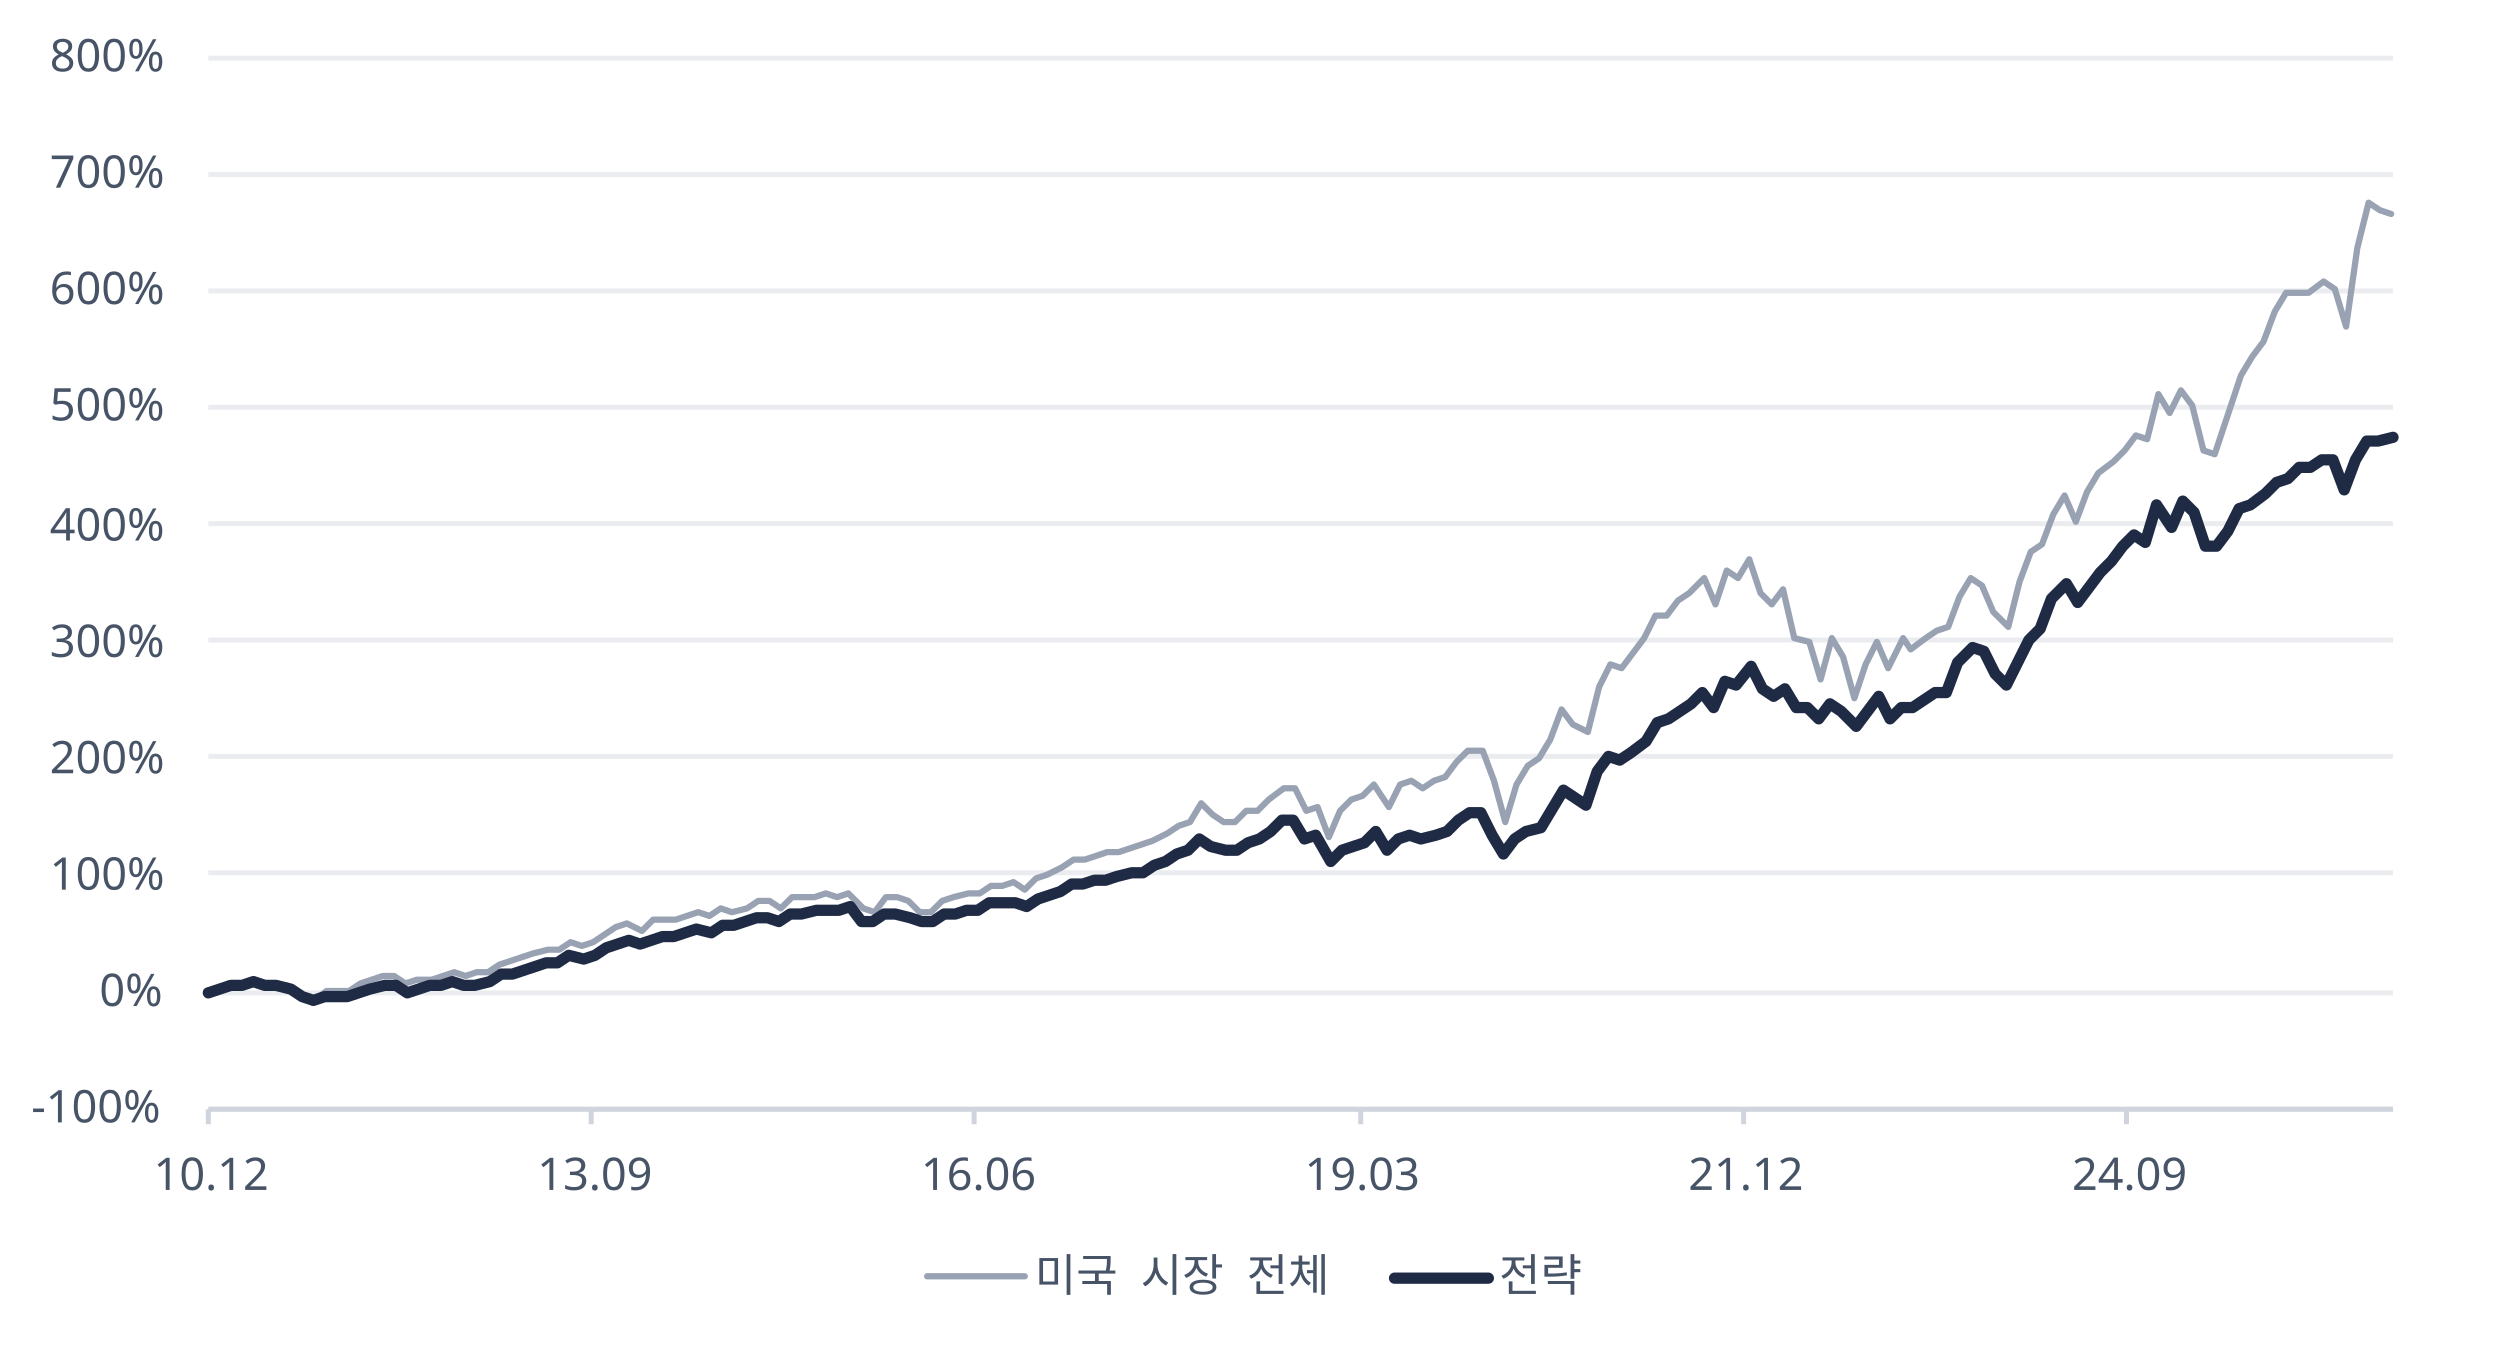
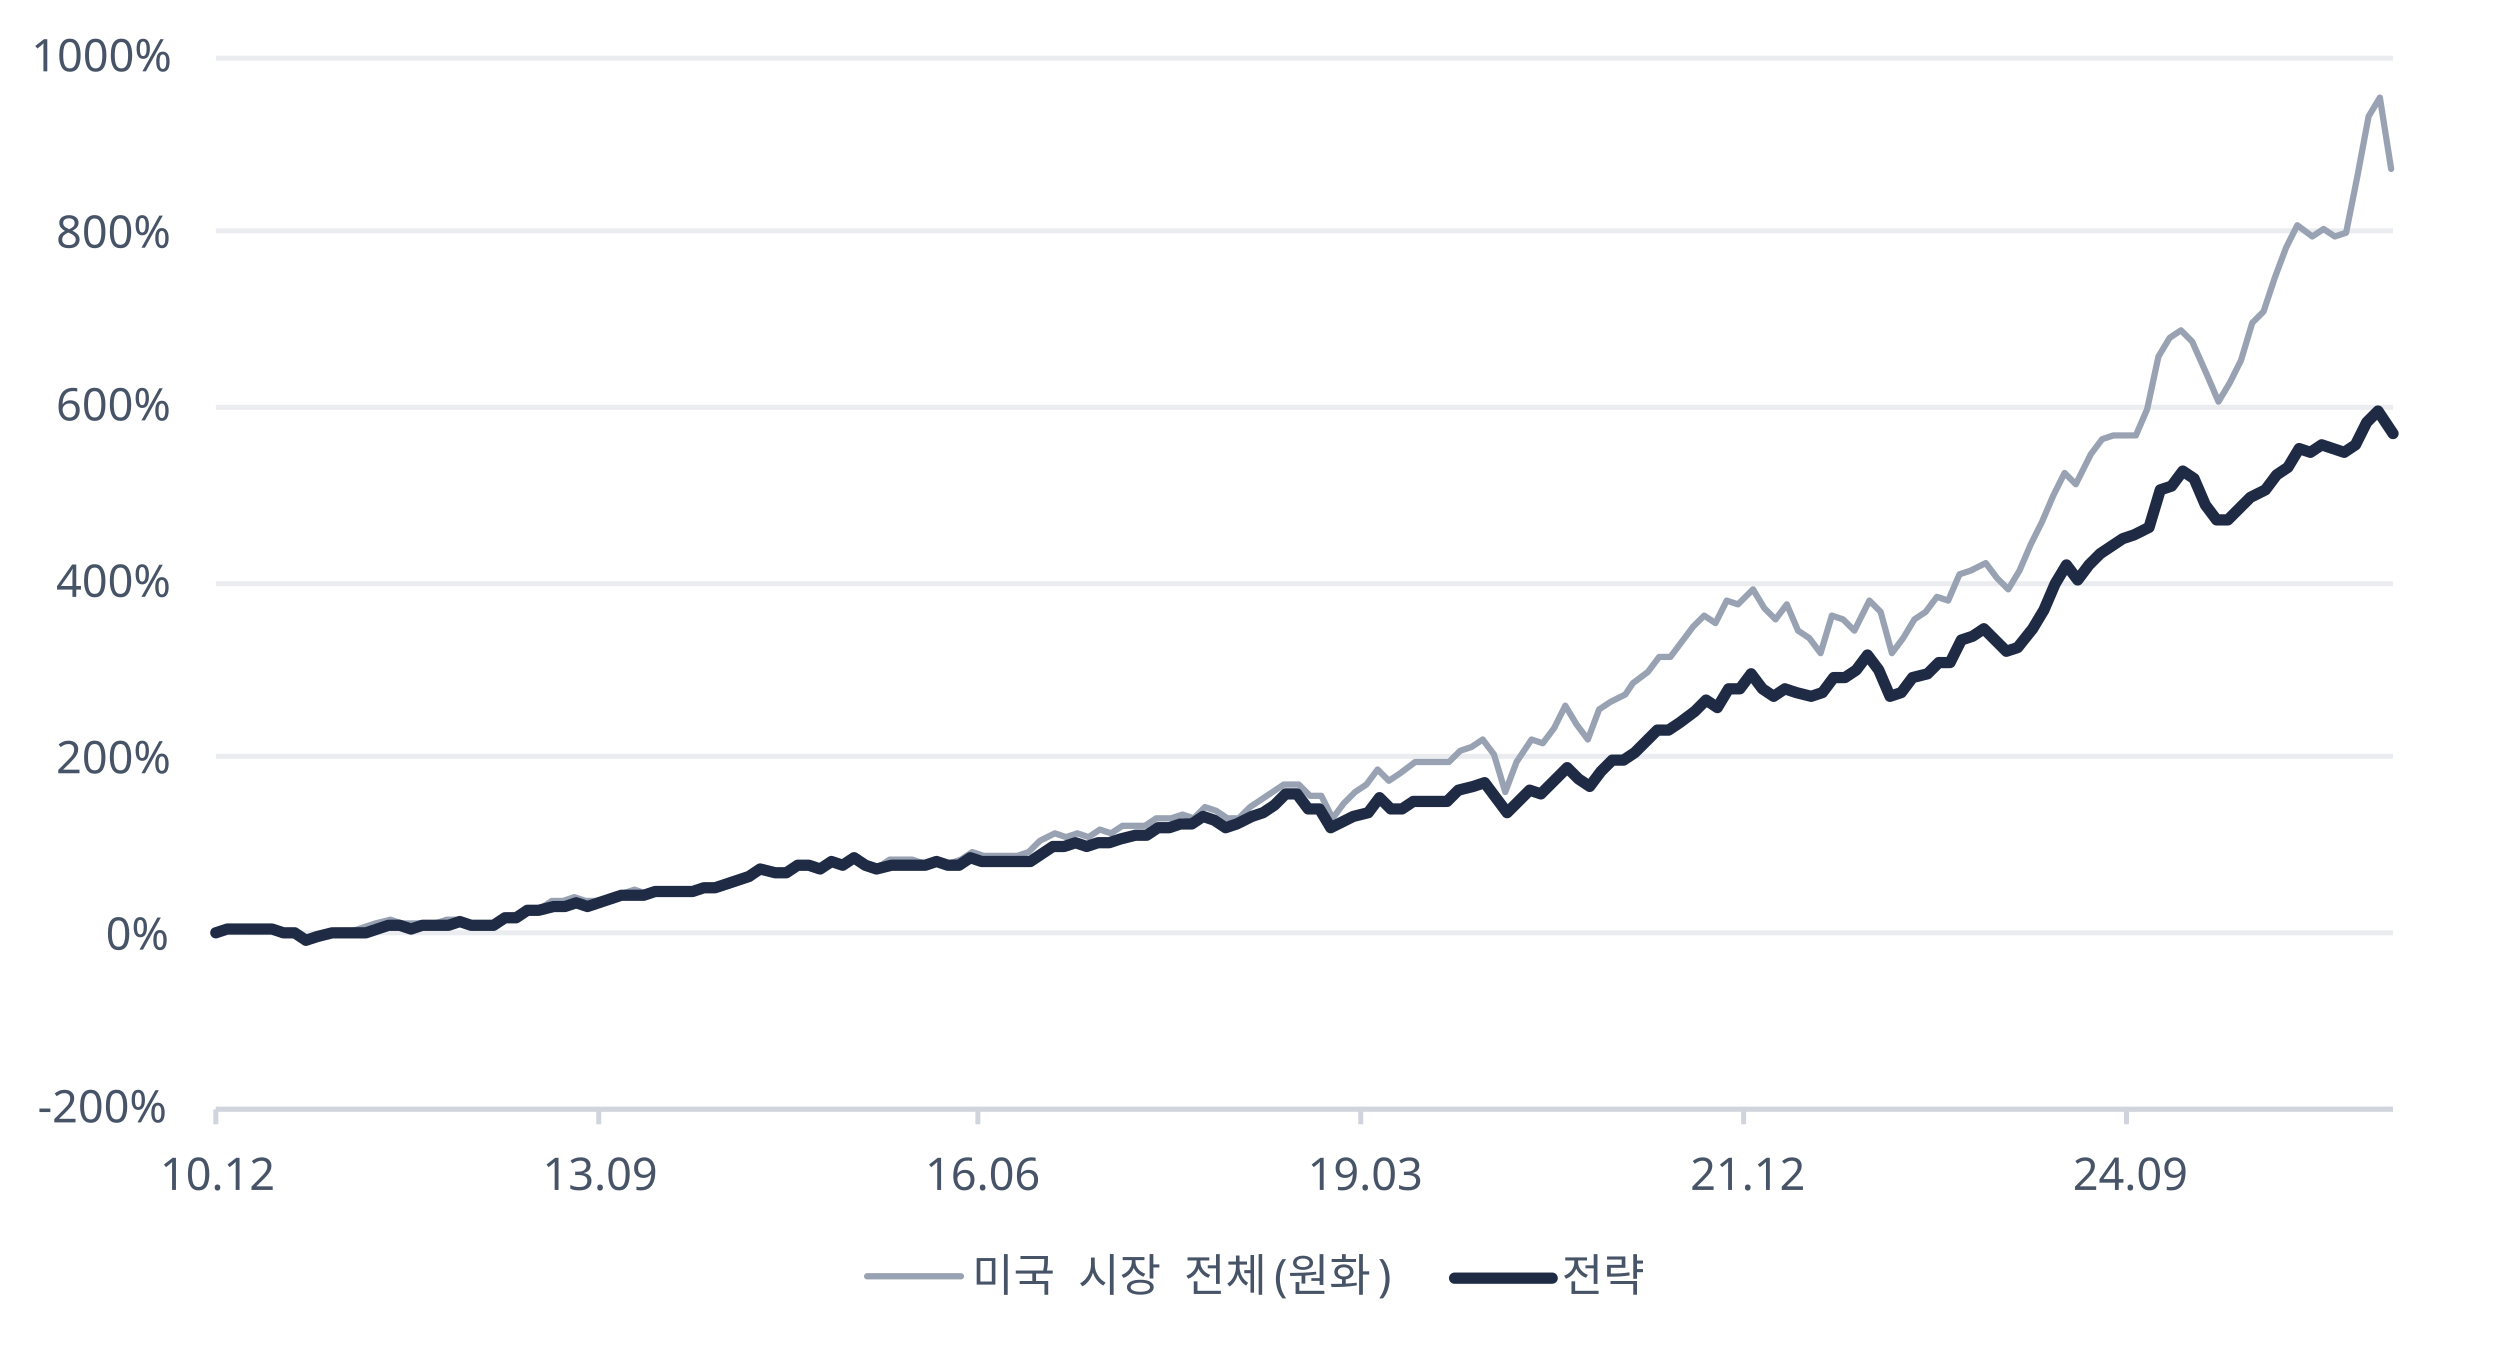
<svg xmlns="http://www.w3.org/2000/svg" width="666" height="360" xml:space="preserve" overflow="hidden">
  <defs>
    <clipPath id="clip0">
      <rect x="555" y="13" width="666" height="360" />
    </clipPath>
  </defs>
  <g clip-path="url(#clip0)" transform="translate(-555 -13)">
    <g>
-       <path d="M610.5 308.5 1192.5 308.5M610.5 277.5 1192.5 277.5M610.5 245.5 1192.5 245.5M610.5 214.5 1192.5 214.5M610.5 183.5 1192.5 183.5M610.5 152.5 1192.5 152.5M610.5 121.5 1192.5 121.5M610.5 90.5 1192.5 90.5M610.5 59.5 1192.5 59.5M610.5 28.5 1192.5 28.5" stroke="#EAECF0" stroke-width="1.333" stroke-linejoin="round" stroke-miterlimit="10" fill="none" />
+       <path d="M612.5 308.5 1192.5 308.5M612.5 261.5 1192.5 261.5M612.5 214.5 1192.5 214.5M612.5 168.5 1192.5 168.5M612.5 121.5 1192.5 121.5M612.5 74.5 1192.5 74.5M612.5 28.5 1192.5 28.5" stroke="#EAECF0" stroke-width="1.333" stroke-linejoin="round" stroke-miterlimit="10" fill="none" />
    </g>
    <g>
-       <path d="M610.5 308.5 1192.5 308.5" stroke="#D0D5DD" stroke-width="1.333" stroke-linejoin="round" stroke-miterlimit="10" fill="none" fill-rule="evenodd" />
+       <path d="M612.5 308.5 1192.5 308.5" stroke="#D0D5DD" stroke-width="1.333" stroke-linejoin="round" stroke-miterlimit="10" fill="none" fill-rule="evenodd" />
    </g>
    <g>
-       <path d="M610.5 308.5 610.5 312.5M712.5 308.5 712.5 312.5M814.5 308.5 814.5 312.5M917.5 308.5 917.5 312.5M1019.5 308.5 1019.5 312.5M1121.5 308.5 1121.5 312.5" stroke="#D0D5DD" stroke-width="1.333" stroke-linejoin="round" stroke-miterlimit="10" fill="none" />
+       <path d="M612.5 308.5 612.5 312.5M714.5 308.5 714.5 312.5M815.5 308.5 815.5 312.5M917.5 308.5 917.5 312.5M1019.5 308.5 1019.5 312.5M1121.5 308.5 1121.5 312.5" stroke="#D0D5DD" stroke-width="1.333" stroke-linejoin="round" stroke-miterlimit="10" fill="none" />
    </g>
    <g>
-       <path d="M610 277 614 276 616 275 620 275 623 274 626 275 629 275 632 276 635 278 638 280 642 277 645 277 648 277 651 275 654 274 657 273 660 273 663 275 666 274 670 274 673 273 676 272 679 273 682 272 685 272 688 270 691 269 694 268 697 267 701 266 704 266 707 264 710 265 713 264 716 262 719 260 722 259 726 261 729 258 732 258 735 258 738 257 741 256 744 257 747 255 750 256 754 255 757 253 760 253 763 255 766 252 769 252 772 252 775 251 778 252 781 251 785 255 788 256 791 252 794 252 797 253 800 256 803 256 806 253 809 252 813 251 816 251 819 249 822 249 825 248 828 250 831 247 834 246 838 244 841 242 844 242 847 241 850 240 853 240 856 239 859 238 862 237 866 235 869 233 872 232 875 227 878 230 881 232 884 232 887 229 890 229 893 226 897 223 900 223 903 229 906 228 909 236 912 229 915 226 918 225 921 222 925 228 928 222 931 221 934 223 937 221 940 220 943 216 946 213 950 213 953 221 956 232 959 222 962 217 965 215 968 210 971 202 974 206 978 208 981 196 984 190 987 191 990 187 993 183 996 177 999 177 1002 173 1005 171 1009 167 1012 174 1015 165 1018 167 1021 162 1024 171 1027 174 1030 170 1033 183 1037 184 1040 194 1043 183 1046 188 1049 199 1052 190 1055 184 1058 191 1062 183 1064 186 1068 183 1071 181 1074 180 1077 172 1080 167 1083 169 1086 176 1090 180 1093 168 1096 160 1099 158 1102 150 1105 145 1108 152 1111 144 1114 139 1118 136 1121 133 1124 129 1127 130 1130 118 1133 123 1136 117 1139 121 1142 133 1145 134 1149 122 1152 113 1155 108 1158 104 1161 96 1164 91 1167 91 1170 91 1174 88 1177 90 1180 100 1183 79 1186 67 1189 69 1192 70" stroke="#98A2B3" stroke-width="1.667" stroke-linecap="round" stroke-linejoin="round" stroke-miterlimit="10" fill="none" />
+       <path d="M612 261 615 261 618 260 621 261 624 261 628 261 631 262 634 262 637 263 640 263 643 262 646 261 649 261 652 260 655 259 659 258 662 259 665 259 668 259 671 259 674 258 677 258 680 259 683 259 687 259 690 257 693 257 696 255 699 255 702 253 705 253 708 252 711 253 714 253 718 252 721 251 724 250 727 251 730 250 733 250 736 251 739 250 742 250 745 250 749 249 752 248 755 247 758 244 761 245 764 246 767 244 770 244 773 245 776 243 779 243 783 241 786 243 789 244 792 242 795 242 798 242 801 243 804 242 808 243 811 242 814 240 817 241 820 241 823 241 826 241 829 240 832 237 836 235 839 236 842 235 845 236 848 234 851 235 854 233 857 233 860 233 863 231 867 231 870 230 873 231 876 228 879 229 882 231 885 231 888 228 891 226 894 224 897 222 901 222 904 225 907 225 910 231 913 227 916 224 919 222 922 218 925 221 928 219 932 216 935 216 938 216 941 216 944 213 947 212 950 210 953 214 956 224 959 216 963 210 966 211 969 207 972 201 975 206 978 210 981 202 984 200 988 198 990 195 994 192 997 188 1000 188 1003 184 1006 180 1009 177 1012 179 1015 173 1018 174 1022 170 1025 175 1028 178 1031 174 1034 181 1037 183 1040 187 1043 177 1046 178 1049 181 1053 173 1056 176 1059 187 1062 183 1065 178 1068 176 1071 172 1074 173 1077 166 1080 165 1084 163 1087 167 1090 170 1093 165 1096 158 1099 152 1102 145 1105 139 1108 142 1112 134 1115 130 1118 129 1121 129 1124 129 1127 122 1130 108 1133 103 1136 101 1139 104 1143 113 1146 120 1149 115 1152 109 1155 99 1158 96 1161 87 1164 79 1167 73 1171 76 1174 74 1177 76 1180 75 1183 60 1186 44 1189 39 1192 58" stroke="#98A2B3" stroke-width="1.667" stroke-linecap="round" stroke-linejoin="round" stroke-miterlimit="10" fill="none" />
    </g>
    <g>
-       <path d="M610.5 277.5 613.5 276.5 616.5 275.5 619.5 275.5 622.5 274.5 625.5 275.5 628.5 275.5 632.5 276.5 635.5 278.5 638.5 279.5 641.5 278.5 644.5 278.5 647.5 278.5 650.5 277.5 653.5 276.5 657.5 275.5 660.5 275.5 663.5 277.5 666.5 276.5 669.5 275.5 672.5 275.5 675.5 274.5 678.5 275.5 681.5 275.5 685.5 274.5 688.5 272.5 691.5 272.5 694.5 271.5 697.5 270.5 700.5 269.5 703.5 269.5 706.5 267.5 710.5 268.5 713.5 267.5 716.5 265.5 719.5 264.5 722.5 263.5 725.5 264.5 728.5 263.5 731.5 262.5 734.5 262.5 737.5 261.5 740.5 260.5 744.5 261.5 747.5 259.5 750.5 259.5 753.5 258.5 756.5 257.5 759.5 257.5 762.5 258.5 765.5 256.5 768.5 256.5 772.5 255.5 775.5 255.5 778.5 255.5 781.5 254.5 784.5 258.5 787.5 258.5 790.5 256.5 793.5 256.5 797.5 257.5 800.5 258.5 803.5 258.5 806.5 256.5 809.5 256.5 812.5 255.5 815.5 255.5 818.5 253.5 822.5 253.5 825.5 253.5 828.5 254.5 831.5 252.5 834.5 251.5 837.5 250.5 840.5 248.5 843.5 248.5 846.5 247.5 849.5 247.5 852.5 246.5 856.5 245.5 859.5 245.5 862.5 243.5 865.5 242.5 868.5 240.5 871.5 239.5 874.5 236.5 877.5 238.5 881.5 239.5 884.5 239.5 887.5 237.5 890.5 236.5 893.5 234.5 896.5 231.5 899.5 231.5 902.5 236.5 905.5 235.5 909.5 242.5 912.5 239.5 915.5 238.5 918.5 237.5 921.5 234.5 924.5 239.5 927.5 236.5 930.5 235.5 933.5 236.5 937.5 235.5 940.5 234.5 943.5 231.5 946.5 229.5 949.5 229.5 952.5 235.5 955.5 240.5 958.5 236.5 961.5 234.5 965.5 233.5 968.5 228.5 971.5 223.5 974.5 225.5 977.5 227.5 980.5 218.5 983.5 214.5 986.5 215.5 989.5 213.5 993.5 210.5 996.5 205.5 999.5 204.5 1002.5 202.5 1005.5 200.5 1008.5 197.5 1011.5 201.5 1014.5 194.5 1017.5 195.5 1021.5 190.5 1024.5 196.5 1027.5 198.5 1030.5 196.5 1033.5 201.5 1036.5 201.5 1039.5 204.5 1042.5 200.5 1045.5 202.5 1049.5 206.5 1052.5 202.5 1055.5 198.5 1058.5 204.5 1061.5 201.5 1064.5 201.5 1067.5 199.5 1070.5 197.5 1073.5 197.5 1076.5 189.5 1080.5 185.5 1083.5 186.5 1086.5 192.5 1089.5 195.5 1092.5 189.5 1095.5 183.5 1098.5 180.5 1101.5 172.5 1105.5 168.5 1108.5 173.5 1111.5 169.5 1114.5 165.5 1117.5 162.5 1120.5 158.5 1123.5 155.5 1126.5 157.5 1129.5 147.5 1133.5 153.5 1136.5 146.5 1139.5 149.5 1142.5 158.5 1145.5 158.5 1148.5 154.5 1151.5 148.5 1154.5 147.5 1158.5 144.5 1161.5 141.5 1164.5 140.5 1167.5 137.5 1170.5 137.5 1173.5 135.5 1176.5 135.5 1179.5 143.5 1182.5 135.5 1185.5 130.5 1188.5 130.5 1192.5 129.5" stroke="#1F2A44" stroke-width="3" stroke-linecap="round" stroke-linejoin="round" stroke-miterlimit="10" fill="none" />
+       <path d="M612.5 261.5 615.5 260.5 618.5 260.5 621.5 260.5 624.5 260.5 627.5 260.5 630.5 261.5 633.5 261.5 636.5 263.5 639.5 262.5 643.5 261.5 646.5 261.5 649.5 261.5 652.5 261.5 655.5 260.5 658.5 259.5 661.5 259.5 664.5 260.5 667.5 259.5 671.5 259.5 674.5 259.5 677.5 258.5 680.5 259.5 683.5 259.5 686.5 259.5 689.5 257.5 692.5 257.5 695.5 255.5 698.5 255.5 702.5 254.5 705.5 254.5 708.5 253.5 711.5 254.5 714.5 253.5 717.5 252.5 720.5 251.5 723.5 251.5 726.5 251.5 729.5 250.5 733.5 250.5 736.5 250.5 739.5 250.5 742.5 249.5 745.5 249.5 748.5 248.5 751.5 247.5 754.5 246.5 757.5 244.5 761.5 245.5 764.5 245.5 767.5 243.5 770.5 243.5 773.5 244.5 776.5 242.5 779.5 243.5 782.5 241.5 785.5 243.5 788.5 244.5 792.5 243.5 795.5 243.5 798.5 243.5 801.5 243.5 804.5 242.5 807.5 243.5 810.5 243.5 813.5 241.5 816.5 242.5 819.5 242.5 823.5 242.5 826.5 242.5 829.5 242.5 832.5 240.5 835.5 238.5 838.5 238.5 841.5 237.5 844.5 238.5 847.5 237.5 850.5 237.5 853.5 236.5 857.5 235.5 860.5 235.5 863.5 233.5 866.5 233.5 869.5 232.5 872.5 232.5 875.5 230.5 878.5 231.5 881.5 233.5 884.5 232.5 888.5 230.5 891.5 229.5 894.5 227.5 897.5 224.5 900.5 224.5 903.5 228.5 906.5 228.5 909.5 233.5 913.5 231.5 915.5 230.5 919.5 229.5 922.5 225.5 925.5 228.5 928.5 228.5 931.5 226.5 934.5 226.5 937.5 226.5 940.5 226.5 943.5 223.5 947.5 222.5 950.5 221.5 953.5 225.5 956.5 229.5 959.5 226.5 962.5 223.5 965.5 224.5 968.5 221.5 972.5 217.5 975.5 220.5 978.5 222.5 981.5 218.5 984.5 215.5 987.5 215.5 990.5 213.5 993.5 210.5 996.5 207.5 999.5 207.5 1002.5 205.5 1006.5 202.5 1009.5 199.5 1012.5 201.5 1015.5 196.5 1018.5 196.5 1021.5 192.5 1024.5 196.5 1027.5 198.5 1030.5 196.5 1033.5 197.5 1037.5 198.5 1040.5 197.5 1043.5 193.5 1046.5 193.5 1049.5 191.5 1052.5 187.5 1055.5 191.5 1058.5 198.5 1061.5 197.5 1064.5 193.5 1068.5 192.5 1071.5 189.5 1074.5 189.5 1077.5 183.5 1080.5 182.5 1083.5 180.5 1086.5 183.5 1089.5 186.5 1092.5 185.5 1096.5 180.5 1099.5 175.5 1102.5 168.5 1105.5 163.5 1108.5 167.5 1111.5 163.5 1114.5 160.5 1117.5 158.5 1120.5 156.5 1123.5 155.5 1127.5 153.5 1130.5 143.5 1133.5 142.5 1136.5 138.5 1139.5 140.5 1142.5 147.5 1145.5 151.5 1148.5 151.5 1151.5 148.5 1154.5 145.5 1158.5 143.5 1161.5 139.5 1164.5 137.5 1167.5 132.5 1170.5 133.5 1173.5 131.5 1176.5 132.5 1179.5 133.5 1182.5 131.5 1185.5 125.5 1188.5 122.5 1192.5 128.5" stroke="#1F2A44" stroke-width="3" stroke-linecap="round" stroke-linejoin="round" stroke-miterlimit="10" fill="none" />
    </g>
    <g>
-       <text fill="#475467" font-family="Malgun Gothic,Malgun Gothic_MSFontService,sans-serif" font-weight="400" font-size="12" transform="translate(563.333 312)">-100%</text>
+       <text fill="#475467" font-family="Malgun Gothic,Malgun Gothic_MSFontService,sans-serif" font-weight="400" font-size="12" transform="translate(565.02 312)">-200%</text>
    </g>
    <g>
-       <text fill="#475467" font-family="Malgun Gothic,Malgun Gothic_MSFontService,sans-serif" font-weight="400" font-size="12" transform="translate(581.467 281)">0%</text>
+       <text fill="#475467" font-family="Malgun Gothic,Malgun Gothic_MSFontService,sans-serif" font-weight="400" font-size="12" transform="translate(583.154 266)">0%</text>
    </g>
    <g>
-       <text fill="#475467" font-family="Malgun Gothic,Malgun Gothic_MSFontService,sans-serif" font-weight="400" font-size="12" transform="translate(568.253 250)">100%</text>
+       <text fill="#475467" font-family="Malgun Gothic,Malgun Gothic_MSFontService,sans-serif" font-weight="400" font-size="12" transform="translate(569.94 219)">200%</text>
    </g>
    <g>
-       <text fill="#475467" font-family="Malgun Gothic,Malgun Gothic_MSFontService,sans-serif" font-weight="400" font-size="12" transform="translate(568.253 219)">200%</text>
+       <text fill="#475467" font-family="Malgun Gothic,Malgun Gothic_MSFontService,sans-serif" font-weight="400" font-size="12" transform="translate(569.94 172)">400%</text>
    </g>
    <g>
-       <text fill="#475467" font-family="Malgun Gothic,Malgun Gothic_MSFontService,sans-serif" font-weight="400" font-size="12" transform="translate(568.253 188)">300%</text>
+       <text fill="#475467" font-family="Malgun Gothic,Malgun Gothic_MSFontService,sans-serif" font-weight="400" font-size="12" transform="translate(569.94 125)">600%</text>
    </g>
    <g>
-       <text fill="#475467" font-family="Malgun Gothic,Malgun Gothic_MSFontService,sans-serif" font-weight="400" font-size="12" transform="translate(568.253 157)">400%</text>
+       <text fill="#475467" font-family="Malgun Gothic,Malgun Gothic_MSFontService,sans-serif" font-weight="400" font-size="12" transform="translate(569.94 79)">800%</text>
    </g>
    <g>
-       <text fill="#475467" font-family="Malgun Gothic,Malgun Gothic_MSFontService,sans-serif" font-weight="400" font-size="12" transform="translate(568.253 125)">500%</text>
+       <text fill="#475467" font-family="Malgun Gothic,Malgun Gothic_MSFontService,sans-serif" font-weight="400" font-size="12" transform="translate(563.333 32)">1000%</text>
    </g>
    <g>
-       <text fill="#475467" font-family="Malgun Gothic,Malgun Gothic_MSFontService,sans-serif" font-weight="400" font-size="12" transform="translate(568.253 94)">600%</text>
+       <text fill="#475467" font-family="Malgun Gothic,Malgun Gothic_MSFontService,sans-serif" font-weight="400" font-size="12" transform="translate(597.607 330)">10.12</text>
    </g>
    <g>
-       <text fill="#475467" font-family="Malgun Gothic,Malgun Gothic_MSFontService,sans-serif" font-weight="400" font-size="12" transform="translate(568.253 63)">700%</text>
+       <text fill="#475467" font-family="Malgun Gothic,Malgun Gothic_MSFontService,sans-serif" font-weight="400" font-size="12" transform="translate(699.523 330)">13.09</text>
    </g>
    <g>
-       <text fill="#475467" font-family="Malgun Gothic,Malgun Gothic_MSFontService,sans-serif" font-weight="400" font-size="12" transform="translate(568.253 32)">800%</text>
+       <text fill="#475467" font-family="Malgun Gothic,Malgun Gothic_MSFontService,sans-serif" font-weight="400" font-size="12" transform="translate(801.44 330)">16.06</text>
    </g>
    <g>
-       <text fill="#475467" font-family="Malgun Gothic,Malgun Gothic_MSFontService,sans-serif" font-weight="400" font-size="12" transform="translate(595.92 330)">10.12</text>
+       <text fill="#475467" font-family="Malgun Gothic,Malgun Gothic_MSFontService,sans-serif" font-weight="400" font-size="12" transform="translate(903.356 330)">19.03</text>
    </g>
    <g>
-       <text fill="#475467" font-family="Malgun Gothic,Malgun Gothic_MSFontService,sans-serif" font-weight="400" font-size="12" transform="translate(698.133 330)">13.09</text>
+       <text fill="#475467" font-family="Malgun Gothic,Malgun Gothic_MSFontService,sans-serif" font-weight="400" font-size="12" transform="translate(1005.27 330)">21.12</text>
    </g>
    <g>
-       <text fill="#475467" font-family="Malgun Gothic,Malgun Gothic_MSFontService,sans-serif" font-weight="400" font-size="12" transform="translate(800.346 330)">16.06</text>
+       <text fill="#475467" font-family="Malgun Gothic,Malgun Gothic_MSFontService,sans-serif" font-weight="400" font-size="12" transform="translate(1107.19 330)">24.09</text>
    </g>
    <g>
-       <text fill="#475467" font-family="Malgun Gothic,Malgun Gothic_MSFontService,sans-serif" font-weight="400" font-size="12" transform="translate(902.559 330)">19.03</text>
+       <path d="M786 353 811 353" stroke="#98A2B3" stroke-width="1.667" stroke-linecap="round" stroke-linejoin="round" stroke-miterlimit="10" fill="none" fill-rule="evenodd" />
    </g>
    <g>
-       <text fill="#475467" font-family="Malgun Gothic,Malgun Gothic_MSFontService,sans-serif" font-weight="400" font-size="12" transform="translate(1004.77 330)">21.12</text>
+       <text fill="#475467" font-family="Malgun Gothic,Malgun Gothic_MSFontService,sans-serif" font-weight="400" font-size="12" transform="translate(813.968 357)">미국</text>
    </g>
    <g>
-       <text fill="#475467" font-family="Malgun Gothic,Malgun Gothic_MSFontService,sans-serif" font-weight="400" font-size="12" transform="translate(1106.98 330)">24.09</text>
+       <text fill="#475467" font-family="Malgun Gothic,Malgun Gothic_MSFontService,sans-serif" font-weight="400" font-size="12" transform="translate(842.188 357)">시장</text>
    </g>
    <g>
-       <path d="M802 353 828 353" stroke="#98A2B3" stroke-width="1.667" stroke-linecap="round" stroke-linejoin="round" stroke-miterlimit="10" fill="none" fill-rule="evenodd" />
+       <text fill="#475467" font-family="Malgun Gothic,Malgun Gothic_MSFontService,sans-serif" font-weight="400" font-size="12" transform="translate(870.408 357)">전체</text>
    </g>
    <g>
-       <text fill="#475467" font-family="Malgun Gothic,Malgun Gothic_MSFontService,sans-serif" font-weight="400" font-size="12" transform="translate(830.665 357)">미국</text>
+       <text fill="#475467" font-family="Malgun Gothic,Malgun Gothic_MSFontService,sans-serif" font-weight="400" font-size="12" transform="translate(894.408 357)">(</text>
    </g>
    <g>
-       <text fill="#475467" font-family="Malgun Gothic,Malgun Gothic_MSFontService,sans-serif" font-weight="400" font-size="12" transform="translate(858.885 357)">시장</text>
+       <text fill="#475467" font-family="Malgun Gothic,Malgun Gothic_MSFontService,sans-serif" font-weight="400" font-size="12" transform="translate(898.062 357)">원화</text>
    </g>
    <g>
-       <text fill="#475467" font-family="Malgun Gothic,Malgun Gothic_MSFontService,sans-serif" font-weight="400" font-size="12" transform="translate(887.105 357)">전체</text>
+       <text fill="#475467" font-family="Malgun Gothic,Malgun Gothic_MSFontService,sans-serif" font-weight="400" font-size="12" transform="translate(922.062 357)">)</text>
    </g>
    <g>
-       <path d="M926.5 353.5 951.5 353.5" stroke="#1F2A44" stroke-width="3" stroke-linecap="round" stroke-linejoin="round" stroke-miterlimit="10" fill="none" fill-rule="evenodd" />
+       <path d="M942.5 353.5 968.5 353.5" stroke="#1F2A44" stroke-width="3" stroke-linecap="round" stroke-linejoin="round" stroke-miterlimit="10" fill="none" fill-rule="evenodd" />
    </g>
    <g>
-       <text fill="#475467" font-family="Malgun Gothic,Malgun Gothic_MSFontService,sans-serif" font-weight="400" font-size="12" transform="translate(954.334 357)">전략</text>
+       <text fill="#475467" font-family="Malgun Gothic,Malgun Gothic_MSFontService,sans-serif" font-weight="400" font-size="12" transform="translate(971.031 357)">전략</text>
    </g>
  </g>
</svg>
